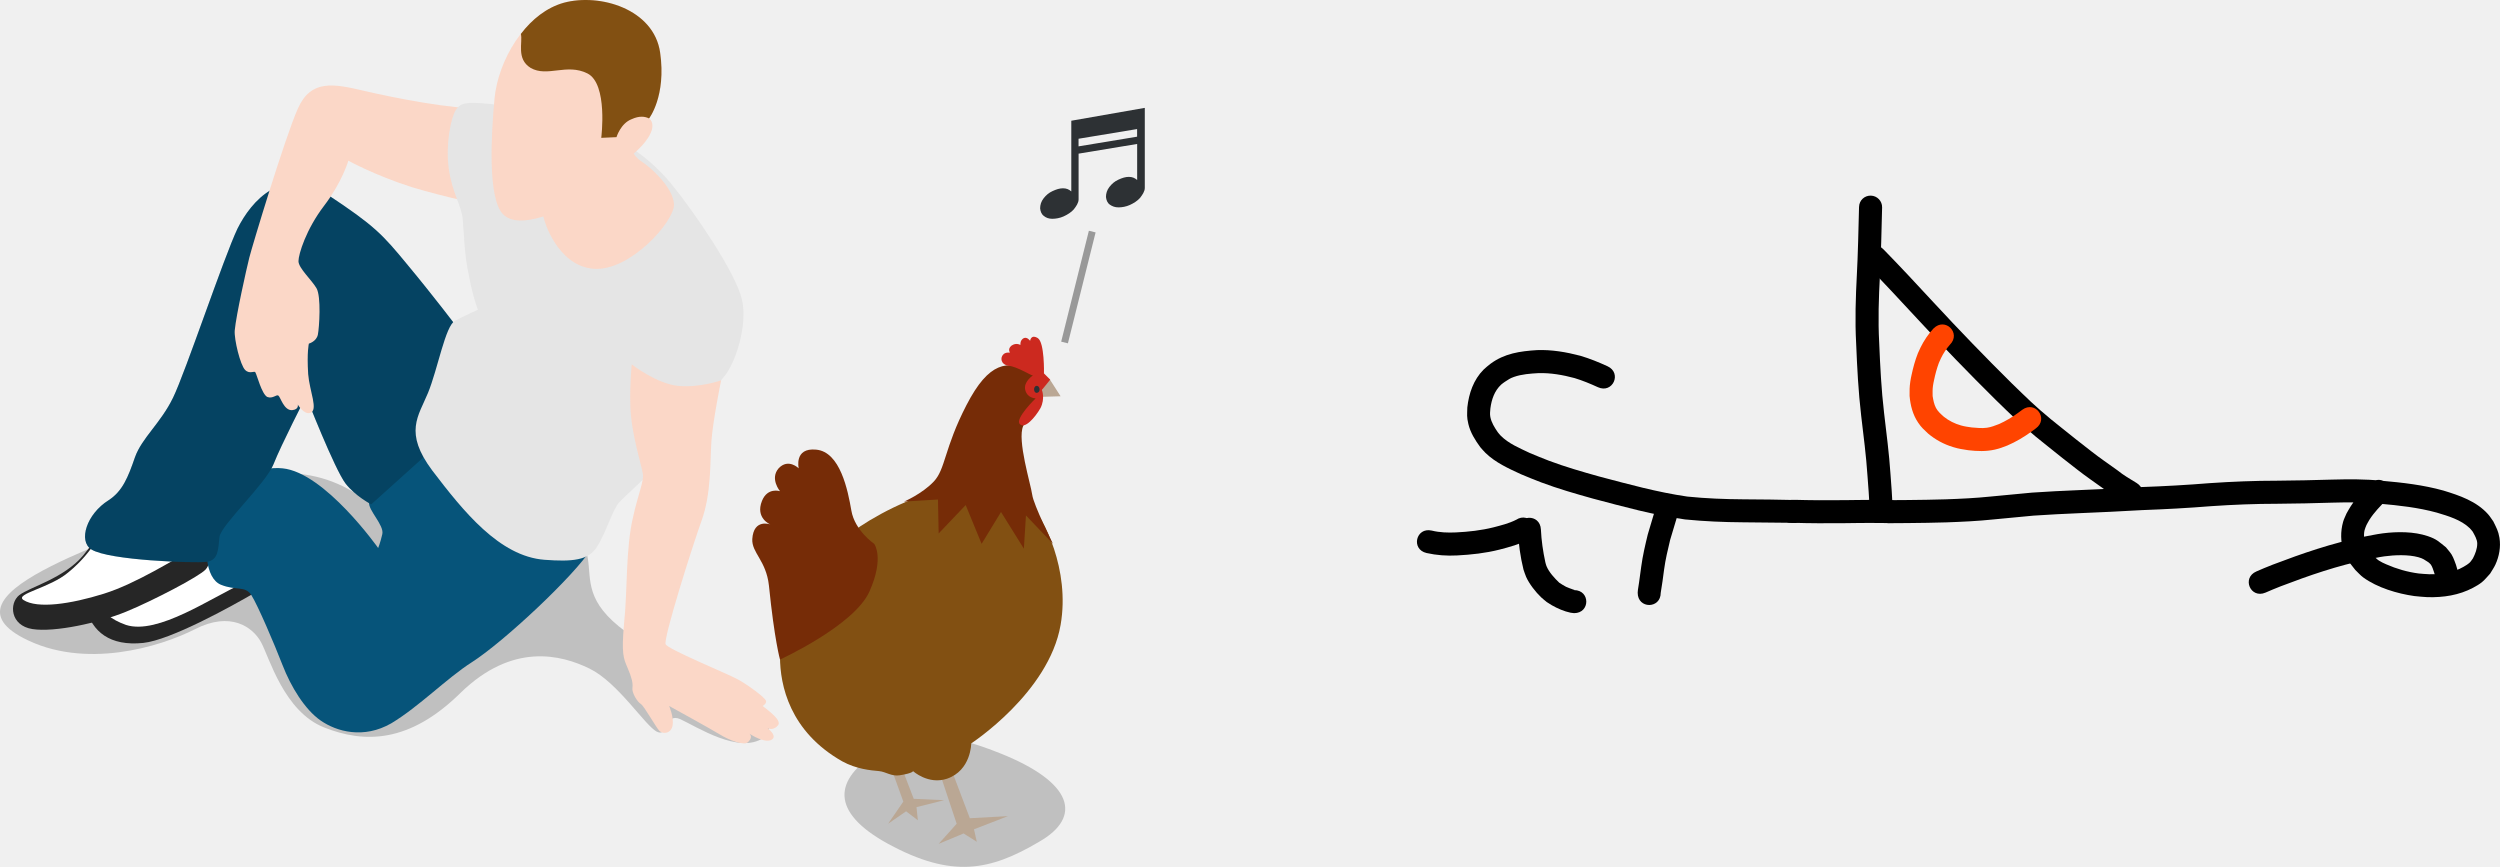
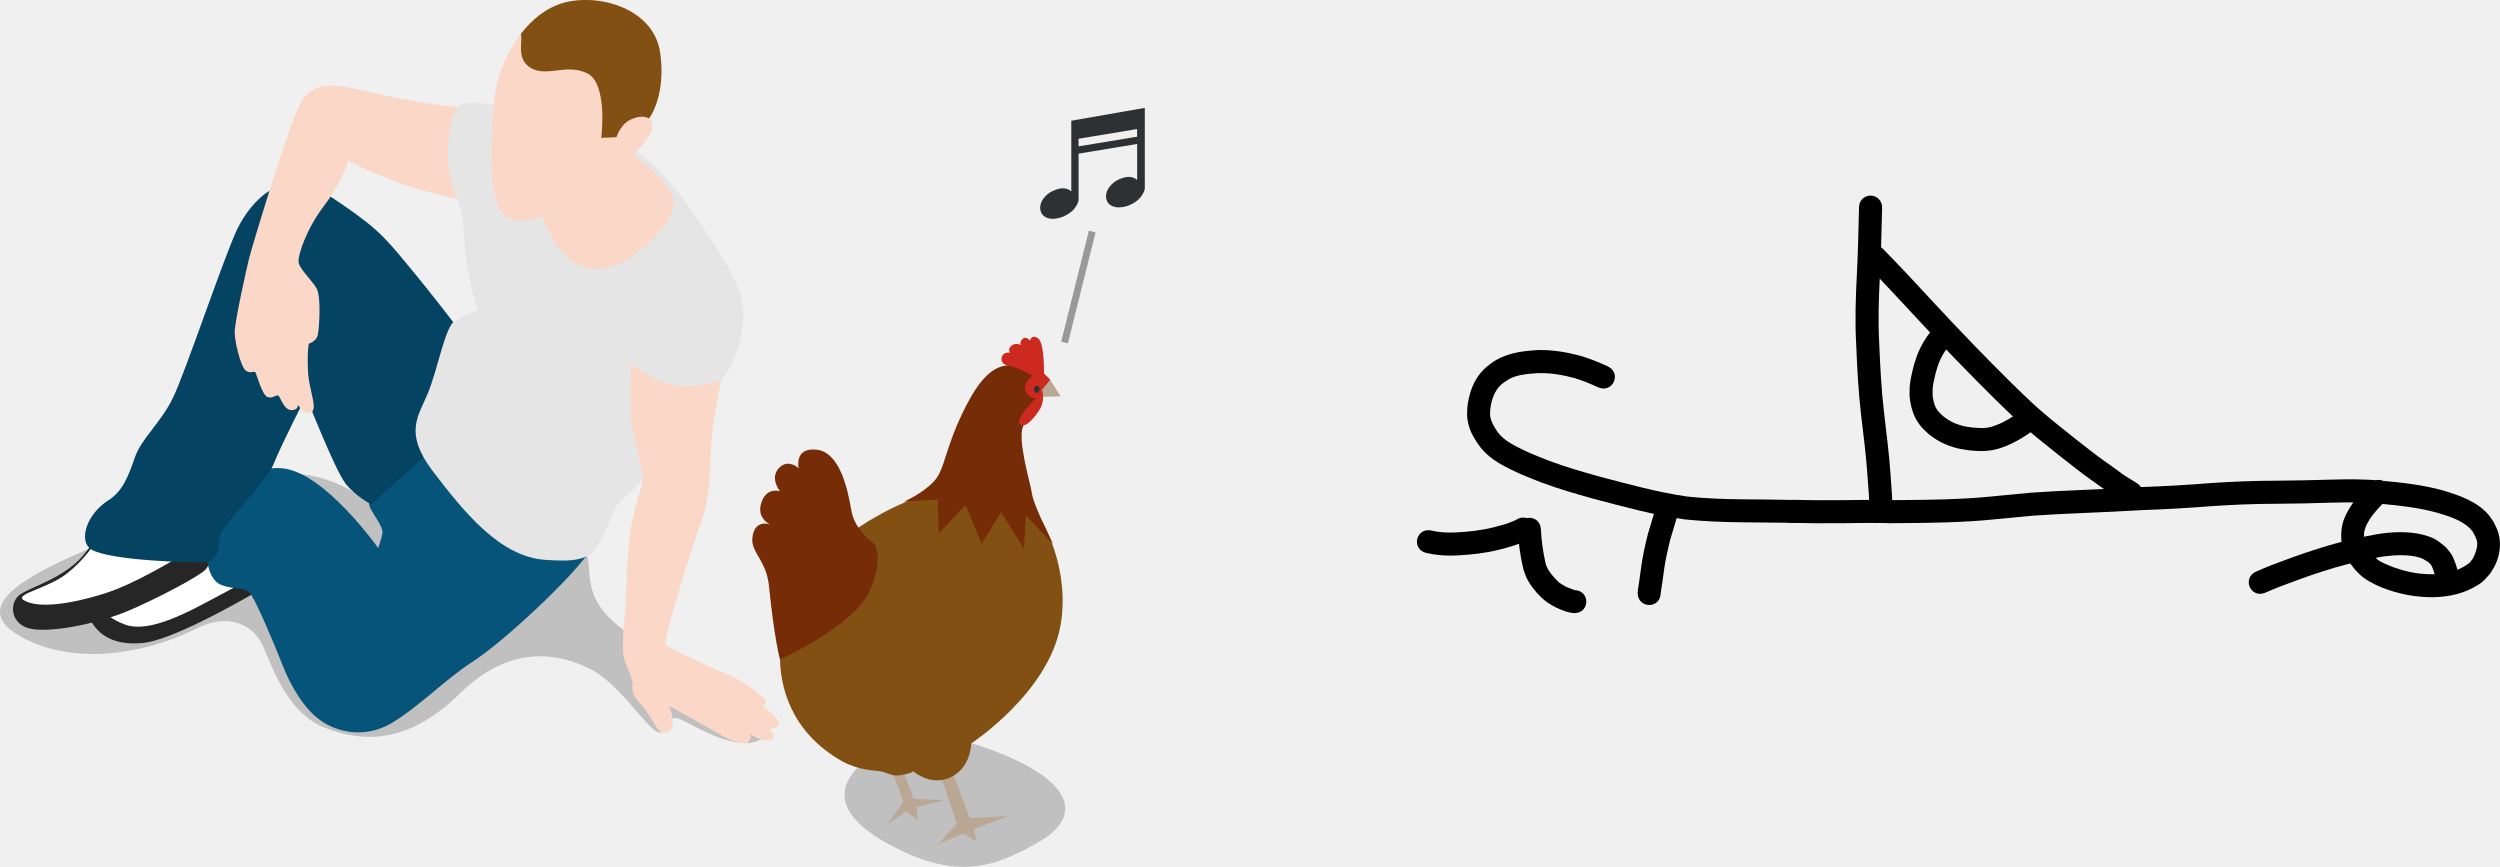
<svg xmlns="http://www.w3.org/2000/svg" id="svg1880" version="1.1" viewBox="0 0 95.47 33.103" height="33.103mm" width="95.47mm">
  <defs id="defs1874">
    </defs>
  <g transform="translate(-58.8695,-97.04354)" id="layer1">
    <g transform="matrix(0.2645833,0,0,0.2645833,54.18092,85.53292)" id="g3018">
      <path style="opacity:0.2" d="m 21.1,135.6 c 8.8,4.6 19.7,1.3 24.8,-1.3 5.1,-2.6 8.3,-0.3 9.5,1.9 1.2,2.2 3.3,10 9.1,12.3 5.8,2.3 12.3,2.3 19.7,-5 7.5,-7.3 14.5,-5.5 18.6,-3.5 4.1,2 8,8.2 9.7,9.1 1.8,0.9 1.1,-2.8 3.4,-1.8 2.4,1.1 8.5,5.1 12,2.7 3.4,-2.5 -4.7,-7.5 -9.8,-9.8 -24.6,-11 -9,-14.8 -20.3,-22.6 -11.3,-7.8 -20.3,2.7 -28.3,-2.6 -8,-5.3 -17,-3.4 -24.7,1.4 -7.7,4.8 -36.9,12.3 -23.7,19.2 z" id="path2966" />
      <path style="fill:#262626" d="m 54.6,129 c -3.6,2.1 -12.3,6.9 -16.2,7.3 -4.8,0.5 -7.4,-1.6 -8.3,-5.1 -1.4,-5.2 18.2,-13.5 18.2,-13.5 z" id="path2968" />
      <path style="fill:#ffffff" d="m 52.8,127.7 c -4.5,2 -12.3,7.5 -16.9,6 -4.5,-1.6 -4.6,-4.4 -3.4,-6.7 2.4,-4.6 17.4,-7.2 17.4,-7.2 z" id="path2970" />
      <path style="fill:#262626" d="m 47,121.8 c 1.7,-0.2 1.3,2.9 0.4,3.9 -0.9,1 -7.6,4.5 -11.5,6.1 -3.9,1.6 -10.3,3 -13.5,2.5 -3.2,-0.5 -3.4,-3.7 -1.9,-4.9 1.6,-1.2 6.4,-2.4 9.2,-5.7 2,-2.4 4.6,-6.5 4.6,-6.5 z" id="path2972" />
      <path style="fill:#ffffff" d="m 45.1,123.1 c -2.1,1 -7.6,4.6 -12.4,6.1 -4.8,1.5 -9.6,2.2 -11.6,0.9 -1.3,-0.9 3.8,-1.7 6.5,-4 3.8,-3.1 5.1,-6.6 5.1,-6.6 z" id="path2974" />
      <path style="fill:#06547a" d="m 58.5,111.1 c -3,-0.3 -8.1,1.1 -9.9,6.2 -1.8,5.1 -1.2,9.7 1,10.6 2.2,0.9 3.5,0.1 4.4,1.5 0.9,1.4 3.3,7 4.5,10.1 1.2,3.1 3.2,6.4 5.5,8 2.3,1.6 6.2,2.7 10.2,0.4 4,-2.4 8,-6.5 11.6,-8.8 4.7,-3 14.9,-12.6 17.2,-16.3 2.3,-3.7 2.1,-6.2 2.1,-6.2 L 80.7,105.8 c 0,0 -9.5,9.1 -9.7,10.2 -0.2,1.1 2.2,3.3 1.9,4.6 -0.3,1.3 -0.6,2 -0.6,2 0,0 -7.7,-10.9 -13.8,-11.5 z" id="path2976" />
      <path style="fill:#06547a" d="m 80.3,108.2 -9,8.1 c 0,0 -2.3,-1.2 -3.7,-3 -1.6,-2.1 -5.7,-12.6 -5.7,-12.6 0,0 -3.6,7 -4.7,9.8 -1.1,2.8 -7.6,8.8 -7.8,10.5 -0.2,1.7 -0.1,3.4 -1.9,3.6 -1.8,0.2 -14.1,-0.2 -16.6,-1.8 -1.9,-1.2 -0.7,-5.1 2.5,-7.1 2,-1.3 2.8,-3.3 3.8,-6.2 1,-2.8 3.7,-4.9 5.5,-8.6 1.8,-3.7 7.3,-20.2 9.3,-24.4 2,-4 6.5,-9.2 13,-4.9 6.8,4.5 7.9,5.7 11.6,10.2 3.5,4.2 7.3,9.2 7.3,9.2 z" id="path2978" />
      <path style="opacity:0.2" d="m 80.3,108.2 -9,8.1 c 0,0 -2.3,-1.2 -3.7,-3 -1.6,-2.1 -5.7,-12.6 -5.7,-12.6 0,0 -3.6,7 -4.7,9.8 -1.1,2.8 -7.6,8.8 -7.8,10.5 -0.2,1.7 -0.1,3.4 -1.9,3.6 -1.8,0.2 -14.1,-0.2 -16.6,-1.8 -1.9,-1.2 -0.7,-5.1 2.5,-7.1 2,-1.3 2.8,-3.3 3.8,-6.2 1,-2.8 3.7,-4.9 5.5,-8.6 1.8,-3.7 7.3,-20.2 9.3,-24.4 2,-4 6.5,-9.2 13,-4.9 6.8,4.5 7.9,5.7 11.6,10.2 3.5,4.2 7.3,9.2 7.3,9.2 z" id="path2980" />
      <path style="fill:#fbd7c7" d="m 87.9,59.2 c -5,0.1 -13.4,-1.6 -17.7,-2.6 -4.3,-1 -7.6,-1.7 -9.5,2.6 -1.9,4.3 -6.6,19.9 -7,21.5 -0.4,1.6 -1.9,8.3 -2.1,10.5 -0.1,1.3 0.8,5 1.5,5.7 0.7,0.7 1.4,0 1.5,0.4 0.2,0.3 0.9,3.1 1.7,3.5 0.8,0.3 1.3,-0.4 1.6,-0.2 0.3,0.2 0.8,2.2 2,2.1 1,-0.1 0.8,-0.8 0.8,-0.8 0,0 0.9,1.5 1.8,1.2 1.2,-0.4 -0.1,-3.1 -0.3,-5.6 -0.2,-3.2 0.1,-4.4 0.1,-4.4 0,0 1.1,-0.3 1.3,-1.3 0.2,-1 0.5,-5.5 -0.2,-6.7 -0.7,-1.2 -2.6,-2.9 -2.6,-3.9 0,-1 1.1,-4.6 3.7,-8 2.6,-3.4 3.5,-6.5 3.5,-6.5 0,0 3.8,2.1 9.1,3.8 5.3,1.6 10.5,2.6 10.5,2.6 z" id="path2982" />
      <path style="fill:#e5e5e5" d="m 95.9,60.7 c -3.3,-0.8 -4.1,-1.9 -7.5,-2.2 -3.4,-0.3 -4.2,-0.2 -4.9,0.9 -0.7,1.1 -1.5,5 -1,8.5 0.5,3.5 1.8,5.2 2,7.2 0.2,2 0.2,5 0.9,8.2 0.6,3.2 1.3,4.9 1.3,4.9 0,0 -2,0.9 -3.3,1.6 -1.4,0.7 -2.5,7 -3.9,10.4 -1.4,3.4 -3.5,5.7 0.6,11.2 4.5,5.9 9.7,12.4 16.2,12.9 4,0.3 6.4,0.1 7.6,-1.9 1.3,-2 2.2,-5.3 3.2,-6.4 1,-1.1 12.1,-11.1 13.2,-13.6 1.1,-2.5 0.3,-2.7 1.9,-4.5 1.6,-1.8 3.5,-7.4 2.6,-11.2 -0.9,-3.8 -6.7,-12.4 -10.3,-16.8 -8.1,-9.6 -18.6,-9.2 -18.6,-9.2 z" id="path2984" />
      <path style="fill:#fbd7c7" d="m 108.8,64.6 c 0,0 0.1,1.3 1.5,2.2 1.4,0.9 4.6,3.8 4.7,6.2 0.1,2.4 -6.3,9.7 -11.6,9.3 -5.3,-0.4 -7.5,-7.3 -7.4,-8.6 0.1,-1.3 5.4,-9.6 5.4,-9.6 z" id="path2986" />
      <path style="fill:#fbd7c7" d="m 111.4,60.6 c 0,0 1.6,1 -1,3.9 -2.6,2.8 -3.3,1.9 -3.3,1.9 0,0 -0.7,3.8 -4.5,5.6 -3.8,1.8 -9.9,4.9 -12.3,2.4 -2.2,-2.3 -1.7,-11.4 -1.2,-16.7 0.5,-5.3 4.3,-12.2 10,-13.8 5.2,-1.4 13,0.9 13.9,7.2 0.9,6.3 -1.6,9.5 -1.6,9.5 z" id="path2988" />
      <path style="fill:#825012" d="m 111.4,60.6 c 0,0 0,0 0,0 0,0 2.5,-3.2 1.6,-9.5 -0.9,-6.3 -8.7,-8.6 -13.9,-7.2 -2.5,0.7 -4.6,2.4 -6.2,4.5 0.3,1.2 -0.7,3.6 1.4,4.9 2.4,1.4 5.2,-0.7 8.2,0.8 3,1.5 2,9.3 2,9.3 l 2.2,-0.1 c 0,0 0.6,-2 2.2,-2.6 1.1,-0.5 1.9,-0.4 2.5,-0.1 z" id="path2990" />
      <path style="fill:#fbd7c7" d="m 108.9,96.1 c 0,0 3.6,2.8 6.7,3.1 3.1,0.3 6.2,-0.8 6.2,-0.8 0,0 -1.2,5.9 -1.4,8.8 -0.2,2.9 0,7.5 -1.4,11.4 -1.4,3.9 -5.6,17.2 -5.2,17.9 0.3,0.7 8.8,4.2 10.3,5 1.5,0.8 4.1,2.7 4.2,3.2 0,0.1 0,0.4 -0.5,0.7 1,0.8 2.8,2.1 2.2,2.8 -0.5,0.6 -1.1,0.6 -1.5,0.4 0.1,0.1 1.2,0.9 0.8,1.5 -0.7,0.8 -2.5,-0.1 -3.4,-0.7 0.3,0.3 0.3,0.7 -0.2,1.2 -0.6,0.6 -2.8,-0.3 -4.1,-1.1 -1.3,-0.8 -7.3,-4.1 -7.3,-4.1 0,0 0.7,1.6 0.5,2.8 -0.2,1.2 -1.4,1.3 -1.9,0.8 -0.5,-0.5 -2.2,-3.6 -2.7,-3.9 -0.5,-0.3 -1.3,-1.6 -1.2,-2.3 0.1,-0.7 -0.1,-1.5 -0.7,-2.9 -0.6,-1.4 -0.9,-2 -0.5,-6.5 0.5,-4.5 0.2,-10.7 1.3,-15.3 0.7,-3.2 1.6,-5.2 1.4,-6.2 -0.1,-1 -1.7,-5.8 -1.8,-9.8 -0.1,-3.1 0.2,-6 0.2,-6 z" id="path2992" />
      <path style="fill:#fbd7c7" d="M 127.3,144.3" id="path2994" />
    </g>
    <g transform="matrix(0.2645833,0,0,0.2645833,83.68196,109.4248)" id="g3078">
      <polygon style="fill:#baa794" points="57.7,7.9 59.3,10.4 55.9,10.5 " id="polygon3060" />
      <path style="opacity:0.2" d="m 33,61.7 c -6.5,4 -7,8.7 1.4,13.3 9.2,5 14.7,3.9 21.8,-0.3 6.3,-3.6 4.9,-8.6 -5.7,-12.8 C 42,58.5 37.6,58.9 33,61.7 Z" id="path3062" />
      <polygon style="fill:#baa794" points="37,70.3 38.7,71.6 38.5,69.7 42.5,68.7 38.1,68.5 36.3,63.8 34.9,64.2 36.6,68.9 34.4,72.1 " id="polygon3064" />
      <polygon style="fill:#baa794" points="45.3,73.5 47.2,74.7 46.8,72.9 51.7,71 46.2,71.3 43.7,64.7 42.1,65.5 44.3,72.1 41.7,75 " id="polygon3066" />
      <path style="fill:#825012" d="m 40.9,24.3 c -5.1,1.3 -10.8,4.8 -12.4,6.3 -1.6,1.5 -9.7,6.5 -9.7,17.4 0,4.1 1.4,10.8 9,15.1 2,1.1 4.1,1.3 5.3,1.4 1,0.1 1.8,0.8 3,0.6 1.9,-0.3 1.9,-0.6 1.9,-0.6 0,0 2.2,2 4.9,1.1 3.5,-1.2 3.5,-5.1 3.5,-5.1 0,0 11.2,-7.3 12.9,-17.1 1.4,-8 -2.5,-15.5 -4.3,-17.3 -1.7,-2 -9,-3.2 -14.1,-1.8 z" id="path3068" />
      <path style="fill:#762c07" d="m 55,6.6 c -3.4,-1.3 -6,-1.3 -9.3,5.1 -3.2,6.2 -3,9.2 -4.7,11 -1.7,1.8 -4.3,2.9 -4.3,2.9 l 4.9,-0.3 0.1,4.9 3.9,-4.1 2.3,5.6 2.8,-4.6 3.3,5.3 0.3,-4.8 3.9,4.1 c 0,0 -2.8,-5.6 -3,-7.1 C 55,23.1 53,16.7 53.9,14.7 54.8,12.7 58,7.8 55,6.6 Z" id="path3070" />
      <path style="fill:#762c07" d="m 24,18.1 c -3.2,-0.3 -2.5,2.7 -2.5,2.7 0,0 -1.5,-1.5 -2.9,0 -1.3,1.5 0.2,3.3 0.2,3.3 0,0 -1.8,-0.6 -2.6,1.4 -1,2.5 1.2,3.4 1.2,3.4 0,0 -2.4,-0.9 -2.6,2.1 -0.1,2 2,3.1 2.4,6.7 0.8,7.9 1.6,10.7 1.6,10.7 0,0 10.7,-4.9 12.9,-9.8 2.2,-4.9 0.7,-6.9 0.7,-6.9 0,0 -2.8,-1.9 -3.3,-4.8 C 28.6,24 27.5,18.4 24,18.1 Z" id="path3072" />
      <path style="fill:#cc291f" d="M 55.3,7.4 C 55,7.4 53,6.1 51.8,6 50.6,5.8 50.6,4.8 51,4.4 51.3,4 52,4.1 52,4.1 c 0,0 -0.4,-0.5 0.2,-1 0.7,-0.5 1.3,-0.1 1.3,-0.1 0,0 -0.1,-0.7 0.5,-1 0.5,-0.2 0.9,0.4 0.9,0.4 0,0 0.1,-1 1.1,-0.4 1,0.6 0.9,5.1 0.9,5.1 L 57.8,8 56.6,9.5 c 0,0 0.5,1.2 -0.2,2.6 -0.8,1.4 -2.3,3.1 -3,2.3 -0.7,-0.8 2.3,-3.7 2.3,-3.7 0,0 -1.2,0 -1.5,-1.2 -0.3,-1.2 1.1,-2.1 1.1,-2.1 z" id="path3074" />
      <path style="fill:#2d3134" d="m 55.8,8.9 c -0.5,0.1 -0.4,1.1 0.1,1 0.6,-0.1 0.4,-1.1 -0.1,-1 z" id="path3076" />
    </g>
    <rect style="fill:#999999;stroke-width:0.132" x="123.099" y="78.373" transform="rotate(14.01679)" width="0.265" height="4.366" id="rect3097" />
    <path style="clip-rule:evenodd;fill:#2d3134;fill-rule:evenodd;stroke-width:0.132" d="m 102.571,101.165 -2.791,0.489 v 2.699 c -0.093,-0.079 -0.185,-0.119 -0.317,-0.119 -0.132,0 -0.251,0.04 -0.397,0.106 -0.146,0.066 -0.251,0.159 -0.344,0.278 -0.093,0.119 -0.132,0.251 -0.132,0.384 0.013,0.119 0.053,0.225 0.146,0.291 0.079,0.066 0.185,0.106 0.317,0.106 0.132,0 0.291,-0.026 0.437,-0.093 0.146,-0.066 0.291,-0.159 0.384,-0.265 0.093,-0.119 0.185,-0.251 0.185,-0.384 v -1.746 l 2.236,-0.37 v 1.376 c -0.093,-0.079 -0.185,-0.119 -0.318,-0.119 -0.132,0 -0.251,0.04 -0.397,0.106 -0.146,0.066 -0.251,0.159 -0.344,0.278 -0.093,0.119 -0.132,0.251 -0.132,0.384 0.013,0.119 0.053,0.225 0.146,0.291 0.093,0.066 0.198,0.106 0.331,0.106 0.132,0 0.291,-0.026 0.437,-0.093 0.146,-0.066 0.291,-0.159 0.384,-0.265 0.093,-0.119 0.185,-0.251 0.185,-0.384 v -3.056 z m -0.278,1.098 -2.236,0.37 v -0.291 l 2.236,-0.37 z" id="path3107" />
  </g>
  <path style="fill:#000000;fill-opacity:1;fill-rule:nonzero;stroke:none;stroke-width:0.265" id="path1" d="m 90.501,18.474 c -0.263,0.267 -0.525,0.541 -0.73,0.857 -0.059,0.09 -0.109,0.186 -0.163,0.279 -0.043,0.106 -0.099,0.208 -0.13,0.319 -0.101,0.362 -0.102,0.771 0.026,1.127 0.123,0.342 0.223,0.427 0.44,0.709 0.102,0.096 0.192,0.205 0.305,0.287 0.532,0.389 1.302,0.619 1.949,0.71 0.166,0.023 0.335,0.028 0.502,0.042 0.605,0.017 1.206,-0.072 1.746,-0.361 0.12,-0.064 0.239,-0.132 0.343,-0.219 0.113,-0.093 0.202,-0.211 0.303,-0.317 0.068,-0.116 0.147,-0.226 0.203,-0.348 0.145,-0.315 0.21,-0.679 0.154,-1.022 -0.045,-0.271 -0.119,-0.385 -0.234,-0.625 -0.068,-0.093 -0.127,-0.192 -0.204,-0.278 -0.444,-0.495 -1.085,-0.712 -1.7,-0.9 -0.769,-0.215 -1.565,-0.305 -2.358,-0.375 -0.632,-0.066 -1.266,-0.061 -1.9,-0.044 -0.698,0.024 -1.396,0.034 -2.095,0.042 -0.858,1.2e-5 -1.714,0.035 -2.57,0.093 -0.871,0.071 -1.743,0.119 -2.616,0.15 -0.797,0.044 -1.595,0.087 -2.393,0.117 -0.594,0.022 -1.187,0.057 -1.781,0.095 -0.527,0.05 -1.054,0.097 -1.581,0.15 -0.569,0.059 -1.141,0.086 -1.712,0.106 -0.487,0.016 -0.974,0.022 -1.46,0.027 -0.24,0.002 -0.479,0.004 -0.719,0.005 -0.622,0.002 -0.619,0.882 0.003,0.88 v 0 c 0.242,-9e-4 0.483,-0.002 0.725,-0.005 0.494,-0.005 0.988,-0.011 1.482,-0.027 0.591,-0.021 1.181,-0.048 1.77,-0.11 0.516,-0.052 1.033,-0.098 1.549,-0.147 0.586,-0.037 1.172,-0.072 1.758,-0.094 0.797,-0.03 1.594,-0.073 2.391,-0.117 0.883,-0.032 1.764,-0.08 2.645,-0.151 0.839,-0.057 1.679,-0.091 2.52,-0.091 0.703,-0.008 1.406,-0.018 2.109,-0.043 0.6,-0.016 1.2,-0.022 1.799,0.041 0.733,0.064 1.468,0.145 2.18,0.34 0.433,0.13 0.924,0.272 1.259,0.596 0.042,0.04 0.075,0.088 0.113,0.133 0.072,0.135 0.172,0.293 0.172,0.453 8.2e-5,0.197 -0.076,0.394 -0.165,0.565 -0.043,0.055 -0.076,0.119 -0.128,0.166 -0.07,0.063 -0.152,0.111 -0.233,0.158 -0.398,0.23 -0.852,0.289 -1.306,0.282 -0.135,-0.01 -0.271,-0.012 -0.406,-0.029 -0.424,-0.056 -0.844,-0.176 -1.235,-0.349 -0.098,-0.043 -0.196,-0.086 -0.285,-0.145 -0.079,-0.053 -0.142,-0.125 -0.212,-0.188 -0.111,-0.13 -0.204,-0.219 -0.274,-0.376 -0.077,-0.172 -0.102,-0.406 -0.06,-0.591 0.016,-0.07 0.049,-0.135 0.074,-0.202 0.038,-0.068 0.072,-0.137 0.114,-0.203 0.177,-0.278 0.409,-0.515 0.639,-0.749 0.44,-0.44 -0.182,-1.062 -0.622,-0.622 z" />
  <path style="fill:#000000;fill-opacity:1;fill-rule:nonzero;stroke:none;stroke-width:0.265" d="m 68.748,14.371 c -0.015,0.68 -0.048,1.972 -0.082,2.562 -0.046,0.887 -0.077,1.776 -0.028,2.664 0.037,0.917 0.084,1.835 0.191,2.748 0.089,0.764 0.191,1.526 0.241,2.294 0.026,0.408 0.072,0.817 0.07,1.226 0,0.622 0.88,0.622 0.88,0 l -3e-6,10e-7 c 0.003,-0.429 -0.044,-0.856 -0.071,-1.283 -0.051,-0.783 -0.155,-1.56 -0.245,-2.338 -0.105,-0.89 -0.149,-1.786 -0.186,-2.682 -0.048,-0.861 -0.017,-1.722 0.028,-2.583 0.035,-0.596 0.068,-1.901 0.083,-2.584 0.005,-0.241 -0.186,-0.442 -0.428,-0.449 l -0.005,-1.32e-4 c -0.242,-0.006 -0.441,0.184 -0.447,0.426 z" id="path9" transform="translate(2.245064,-6.475134)" />
  <path style="fill:#000000;fill-opacity:1;fill-rule:nonzero;stroke:none;stroke-width:0.265" d="m 68.605,19.096 c -0.676,-0.017 -1.352,-0.024 -2.027,-0.028 -0.715,-0.005 -1.432,-0.032 -2.143,-0.105 -1.143,-0.165 -2.259,-0.475 -3.373,-0.769 -0.644,-0.18 -1.288,-0.365 -1.915,-0.601 -0.246,-0.093 -0.487,-0.194 -0.729,-0.295 -0.387,-0.186 -0.807,-0.354 -1.114,-0.666 -0.041,-0.041 -0.075,-0.089 -0.112,-0.133 -0.118,-0.175 -0.239,-0.364 -0.279,-0.576 -0.022,-0.118 -0.007,-0.207 0.002,-0.328 0.045,-0.34 0.155,-0.67 0.413,-0.909 0.044,-0.041 0.096,-0.072 0.144,-0.108 0.142,-0.09 0.189,-0.131 0.348,-0.186 0.295,-0.103 0.621,-0.125 0.929,-0.143 0.468,-0.013 0.929,0.068 1.379,0.189 0.307,0.093 0.602,0.215 0.892,0.348 0.565,0.26 0.933,-0.54 0.367,-0.8 v 0 c -0.336,-0.154 -0.679,-0.294 -1.034,-0.399 -0.541,-0.142 -1.095,-0.238 -1.658,-0.217 -0.651,0.042 -1.239,0.124 -1.779,0.524 -0.087,0.073 -0.18,0.14 -0.26,0.22 -0.387,0.389 -0.563,0.911 -0.622,1.445 -0.006,0.291 -0.026,0.35 0.039,0.629 0.076,0.329 0.261,0.623 0.458,0.891 0.066,0.072 0.127,0.149 0.197,0.217 0.382,0.371 0.877,0.593 1.353,0.813 0.263,0.109 0.501,0.21 0.768,0.31 0.65,0.244 1.319,0.437 1.987,0.623 1.159,0.306 2.319,0.628 3.509,0.794 0.739,0.074 1.483,0.105 2.226,0.11 0.67,0.004 1.362,0.015 2.033,0.021" id="path2" />
  <path style="fill:#000000;fill-opacity:1;fill-rule:nonzero;stroke:none;stroke-width:0.265" id="path3" d="m 63.42,22.637 c 0.053,-0.293 0.087,-0.59 0.128,-0.885 0.051,-0.384 0.142,-0.76 0.232,-1.136 0.064,-0.22 0.131,-0.438 0.197,-0.658 0.029,-0.105 0.063,-0.209 0.102,-0.311 0.215,-0.584 -0.611,-0.888 -0.826,-0.304 v 0 c -0.044,0.12 -0.085,0.242 -0.119,0.365 -0.07,0.234 -0.142,0.467 -0.209,0.702 -0.098,0.404 -0.193,0.809 -0.249,1.222 -0.029,0.207 -0.056,0.414 -0.085,0.621 -0.013,0.091 -0.031,0.181 -0.042,0.272 -0.005,0.037 -0.006,0.074 -0.009,0.112 0,0.622 0.88,0.622 0.88,0 z" />
  <path style="fill:#000000;fill-opacity:1;fill-rule:nonzero;stroke:none;stroke-width:0.265" id="path4" d="m 60.112,22.534 c 0.005,-0.001 0.019,-0.002 0.015,-0.004 -0.019,-0.01 -0.04,-0.013 -0.06,-0.02 -0.07,-0.025 -0.199,-0.071 -0.262,-0.101 -0.082,-0.039 -0.19,-0.113 -0.264,-0.16 -0.178,-0.169 -0.392,-0.403 -0.485,-0.634 -0.019,-0.047 -0.029,-0.097 -0.043,-0.146 -0.089,-0.411 -0.15,-0.831 -0.169,-1.251 -0.031,-0.621 -0.91,-0.578 -0.879,0.044 v 0 c 0.026,0.501 0.093,1.002 0.214,1.489 0.034,0.093 0.061,0.19 0.101,0.28 0.116,0.263 0.365,0.582 0.572,0.778 0.068,0.065 0.145,0.122 0.217,0.183 0.065,0.041 0.128,0.084 0.194,0.122 0.212,0.121 0.473,0.235 0.714,0.284 0.044,0.009 0.09,0.011 0.134,0.017 0.622,0 0.622,-0.88 0,-0.88 z" />
  <path style="fill:#000000;fill-opacity:1;fill-rule:nonzero;stroke:none;stroke-width:0.265" id="path5" d="m 57.89,19.853 c -0.269,0.137 -0.567,0.209 -0.857,0.285 -0.469,0.117 -0.952,0.171 -1.434,0.194 -0.309,0.014 -0.621,0.004 -0.923,-0.07 -0.606,-0.14 -0.805,0.717 -0.198,0.857 v 0 c 0.382,0.085 0.773,0.114 1.165,0.092 0.543,-0.028 1.086,-0.087 1.614,-0.221 0.384,-0.101 0.778,-0.199 1.122,-0.404 0.518,-0.345 0.03,-1.077 -0.488,-0.732 z" />
+   <path style="fill:#000000;fill-opacity:1;fill-rule:nonzero;stroke:none;stroke-width:0.265" id="path8" d="m 73.841,12.538 c -0.201,0.216 -0.367,0.464 -0.498,0.729 -0.037,0.075 -0.07,0.153 -0.105,0.229 -0.103,0.263 -0.178,0.536 -0.237,0.812 -0.019,0.087 -0.038,0.174 -0.05,0.261 -0.034,0.24 -0.027,0.313 -0.028,0.55 0.031,0.364 0.122,0.719 0.33,1.025 0.131,0.193 0.209,0.251 0.375,0.411 0.281,0.237 0.607,0.413 0.959,0.519 0.237,0.071 0.338,0.08 0.578,0.119 0.339,0.041 0.682,0.052 1.017,-0.024 0.192,-0.044 0.287,-0.085 0.468,-0.153 0.331,-0.141 0.64,-0.326 0.931,-0.536 0.115,-0.086 0.061,-0.046 0.162,-0.119 0.504,-0.365 -0.012,-1.078 -0.516,-0.713 v 0 c -0.108,0.078 -0.053,0.038 -0.164,0.121 -0.225,0.166 -0.467,0.309 -0.722,0.424 -0.152,0.058 -0.305,0.12 -0.468,0.142 -0.19,0.026 -0.381,0.004 -0.571,-0.011 -0.154,-0.023 -0.268,-0.035 -0.418,-0.078 -0.237,-0.067 -0.461,-0.178 -0.653,-0.332 -0.111,-0.1 -0.228,-0.2 -0.3,-0.335 -0.075,-0.141 -0.103,-0.302 -0.128,-0.457 -7.93e-4,-0.142 -0.006,-0.244 0.013,-0.386 0.01,-0.077 0.027,-0.152 0.043,-0.228 0.046,-0.22 0.104,-0.437 0.182,-0.648 0.026,-0.059 0.051,-0.119 0.079,-0.177 0.091,-0.188 0.206,-0.365 0.344,-0.521 0.44,-0.44 -0.182,-1.062 -0.622,-0.622 z" />
  <path style="fill:#000000;fill-opacity:1;fill-rule:nonzero;stroke:none;stroke-width:0.265" id="path6" d="m 71.294,10.134 c 0.644,0.658 1.269,1.334 1.895,2.009 0.985,1.066 1.994,2.11 3.026,3.13 0.132,0.129 0.264,0.258 0.397,0.386 0.276,0.265 0.417,0.4 0.701,0.651 0.29,0.256 0.59,0.499 0.894,0.739 0.366,0.297 0.737,0.588 1.11,0.877 0.335,0.263 0.688,0.502 1.033,0.751 0.244,0.197 0.514,0.355 0.781,0.517 0.532,0.324 0.989,-0.428 0.458,-0.752 v 0 C 81.341,18.291 81.09,18.146 80.865,17.963 80.528,17.72 80.183,17.487 79.857,17.23 79.486,16.942 79.117,16.653 78.753,16.358 78.465,16.13 78.179,15.9 77.904,15.657 77.628,15.413 77.495,15.286 77.226,15.027 77.095,14.901 76.965,14.774 76.834,14.647 75.811,13.636 74.811,12.6 73.834,11.544 73.209,10.87 72.584,10.194 71.941,9.537 71.519,9.079 70.872,9.676 71.294,10.134 Z" />
  <path style="fill:#000000;fill-opacity:1;fill-rule:nonzero;stroke:none;stroke-width:0.265" id="path7" d="m 93.887,22.086 c -0.007,-0.232 -0.07,-0.464 -0.158,-0.678 -0.032,-0.078 -0.062,-0.159 -0.107,-0.23 -0.063,-0.099 -0.144,-0.185 -0.216,-0.277 C 93.133,20.685 93.062,20.593 92.716,20.475 92.184,20.294 91.545,20.297 90.995,20.367 c -0.245,0.031 -0.486,0.087 -0.729,0.13 -1.195,0.238 -2.346,0.636 -3.482,1.069 -0.43,0.174 -0.225,0.088 -0.616,0.256 -0.572,0.245 -0.226,1.054 0.346,0.809 v 0 c 0.369,-0.158 0.175,-0.077 0.583,-0.242 1.085,-0.414 2.185,-0.796 3.326,-1.025 0.21,-0.039 0.419,-0.089 0.631,-0.118 0.387,-0.053 0.912,-0.074 1.296,0.032 0.182,0.05 0.237,0.098 0.384,0.192 0.031,0.03 0.069,0.054 0.094,0.089 0.054,0.074 0.096,0.211 0.124,0.295 0.025,0.076 0.054,0.152 0.054,0.233 0,0.622 0.88,0.622 0.88,0 z" />
-   <path style="fill:#ff4400;fill-opacity:1;fill-rule:nonzero;stroke:none;stroke-width:0.265" id="path8" d="m 73.841,12.538 c -0.201,0.216 -0.367,0.464 -0.498,0.729 -0.037,0.075 -0.07,0.153 -0.105,0.229 -0.103,0.263 -0.178,0.536 -0.237,0.812 -0.019,0.087 -0.038,0.174 -0.05,0.261 -0.034,0.24 -0.027,0.313 -0.028,0.55 0.031,0.364 0.122,0.719 0.33,1.025 0.131,0.193 0.209,0.251 0.375,0.411 0.281,0.237 0.607,0.413 0.959,0.519 0.237,0.071 0.338,0.08 0.578,0.119 0.339,0.041 0.682,0.052 1.017,-0.024 0.192,-0.044 0.287,-0.085 0.468,-0.153 0.331,-0.141 0.64,-0.326 0.931,-0.536 0.115,-0.086 0.061,-0.046 0.162,-0.119 0.504,-0.365 -0.012,-1.078 -0.516,-0.713 v 0 c -0.108,0.078 -0.053,0.038 -0.164,0.121 -0.225,0.166 -0.467,0.309 -0.722,0.424 -0.152,0.058 -0.305,0.12 -0.468,0.142 -0.19,0.026 -0.381,0.004 -0.571,-0.011 -0.154,-0.023 -0.268,-0.035 -0.418,-0.078 -0.237,-0.067 -0.461,-0.178 -0.653,-0.332 -0.111,-0.1 -0.228,-0.2 -0.3,-0.335 -0.075,-0.141 -0.103,-0.302 -0.128,-0.457 -7.93e-4,-0.142 -0.006,-0.244 0.013,-0.386 0.01,-0.077 0.027,-0.152 0.043,-0.228 0.046,-0.22 0.104,-0.437 0.182,-0.648 0.026,-0.059 0.051,-0.119 0.079,-0.177 0.091,-0.188 0.206,-0.365 0.344,-0.521 0.44,-0.44 -0.182,-1.062 -0.622,-0.622 z" />
  <path style="fill:#000000;fill-opacity:1;fill-rule:nonzero;stroke:none;stroke-width:0.265" id="path10" d="m 68.432,19.969 c 0.027,0 0.053,0 0.08,0 0.048,0 0.097,0 0.145,0 0.096,-1.24e-4 0.192,0.004 0.287,0.007 0.171,0.004 0.342,0.005 0.513,0.006 0.161,1.52e-4 0.323,-0.001 0.484,-0.002 0.168,-6.88e-4 0.335,-8.99e-4 0.503,-0.001 0.159,3.17e-4 0.318,-0.003 0.477,-0.006 0.146,-0.002 0.291,-0.003 0.437,-0.003 0.137,-7.14e-4 0.275,8.73e-4 0.412,0.002 0.07,5.82e-4 0.139,0.001 0.209,0.002 0.04,2.27e-4 0.081,2.91e-4 0.121,3.44e-4 0.015,2e-5 0.03,3.2e-5 0.044,4.3e-5 0.622,5.03e-4 0.623,-0.88 7.94e-4,-0.88 v 0 c -0.015,-1.2e-5 -0.029,-2.4e-5 -0.044,-4.3e-5 -0.039,-5.5e-5 -0.078,-1.23e-4 -0.117,-3.44e-4 -0.069,-3.97e-4 -0.137,-9.79e-4 -0.206,-0.002 -0.141,-0.001 -0.282,-0.003 -0.423,-0.002 -0.149,5.56e-4 -0.298,0.001 -0.447,0.004 -0.155,0.002 -0.309,0.006 -0.464,0.006 -0.169,1.81e-4 -0.337,3.97e-4 -0.506,0.001 -0.158,6.88e-4 -0.317,0.002 -0.475,0.002 -0.166,-0.001 -0.331,-0.002 -0.497,-0.006 -0.103,-0.003 -0.206,-0.007 -0.309,-0.007 -0.048,0 -0.097,0 -0.145,0 -0.027,0 -0.053,0 -0.08,0 -0.622,0 -0.622,0.88 0,0.88 z" />
</svg>
